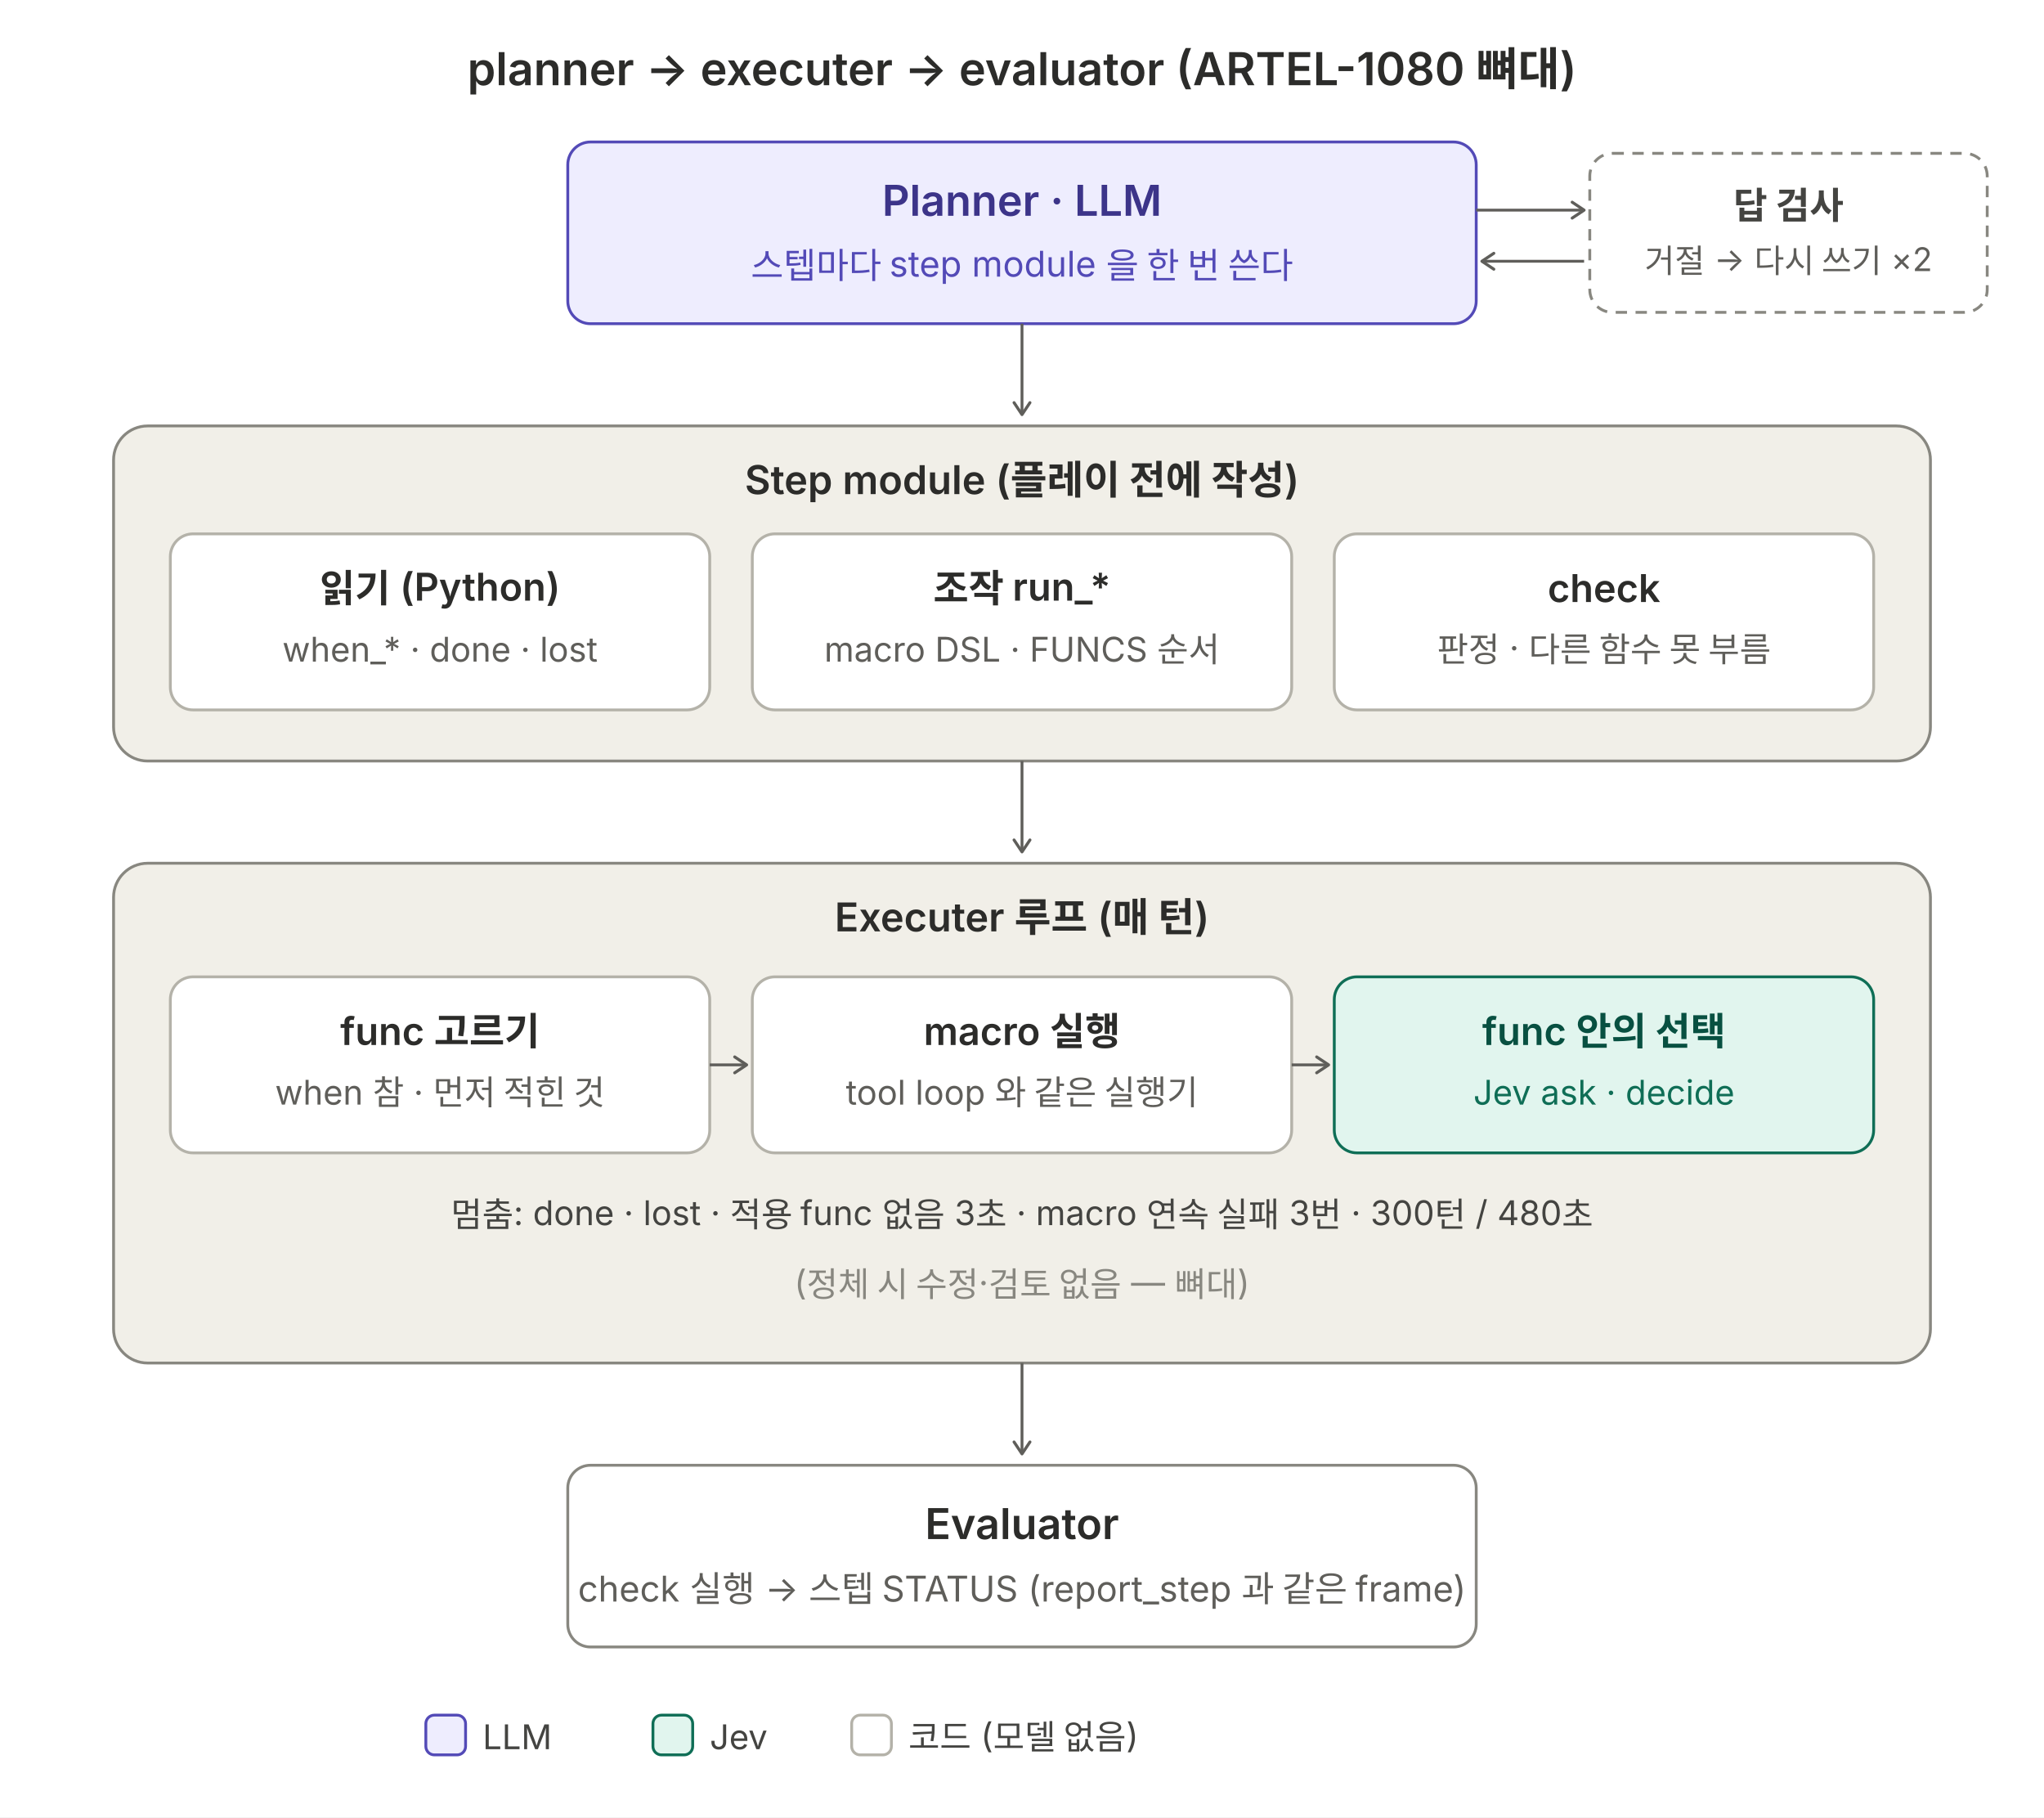
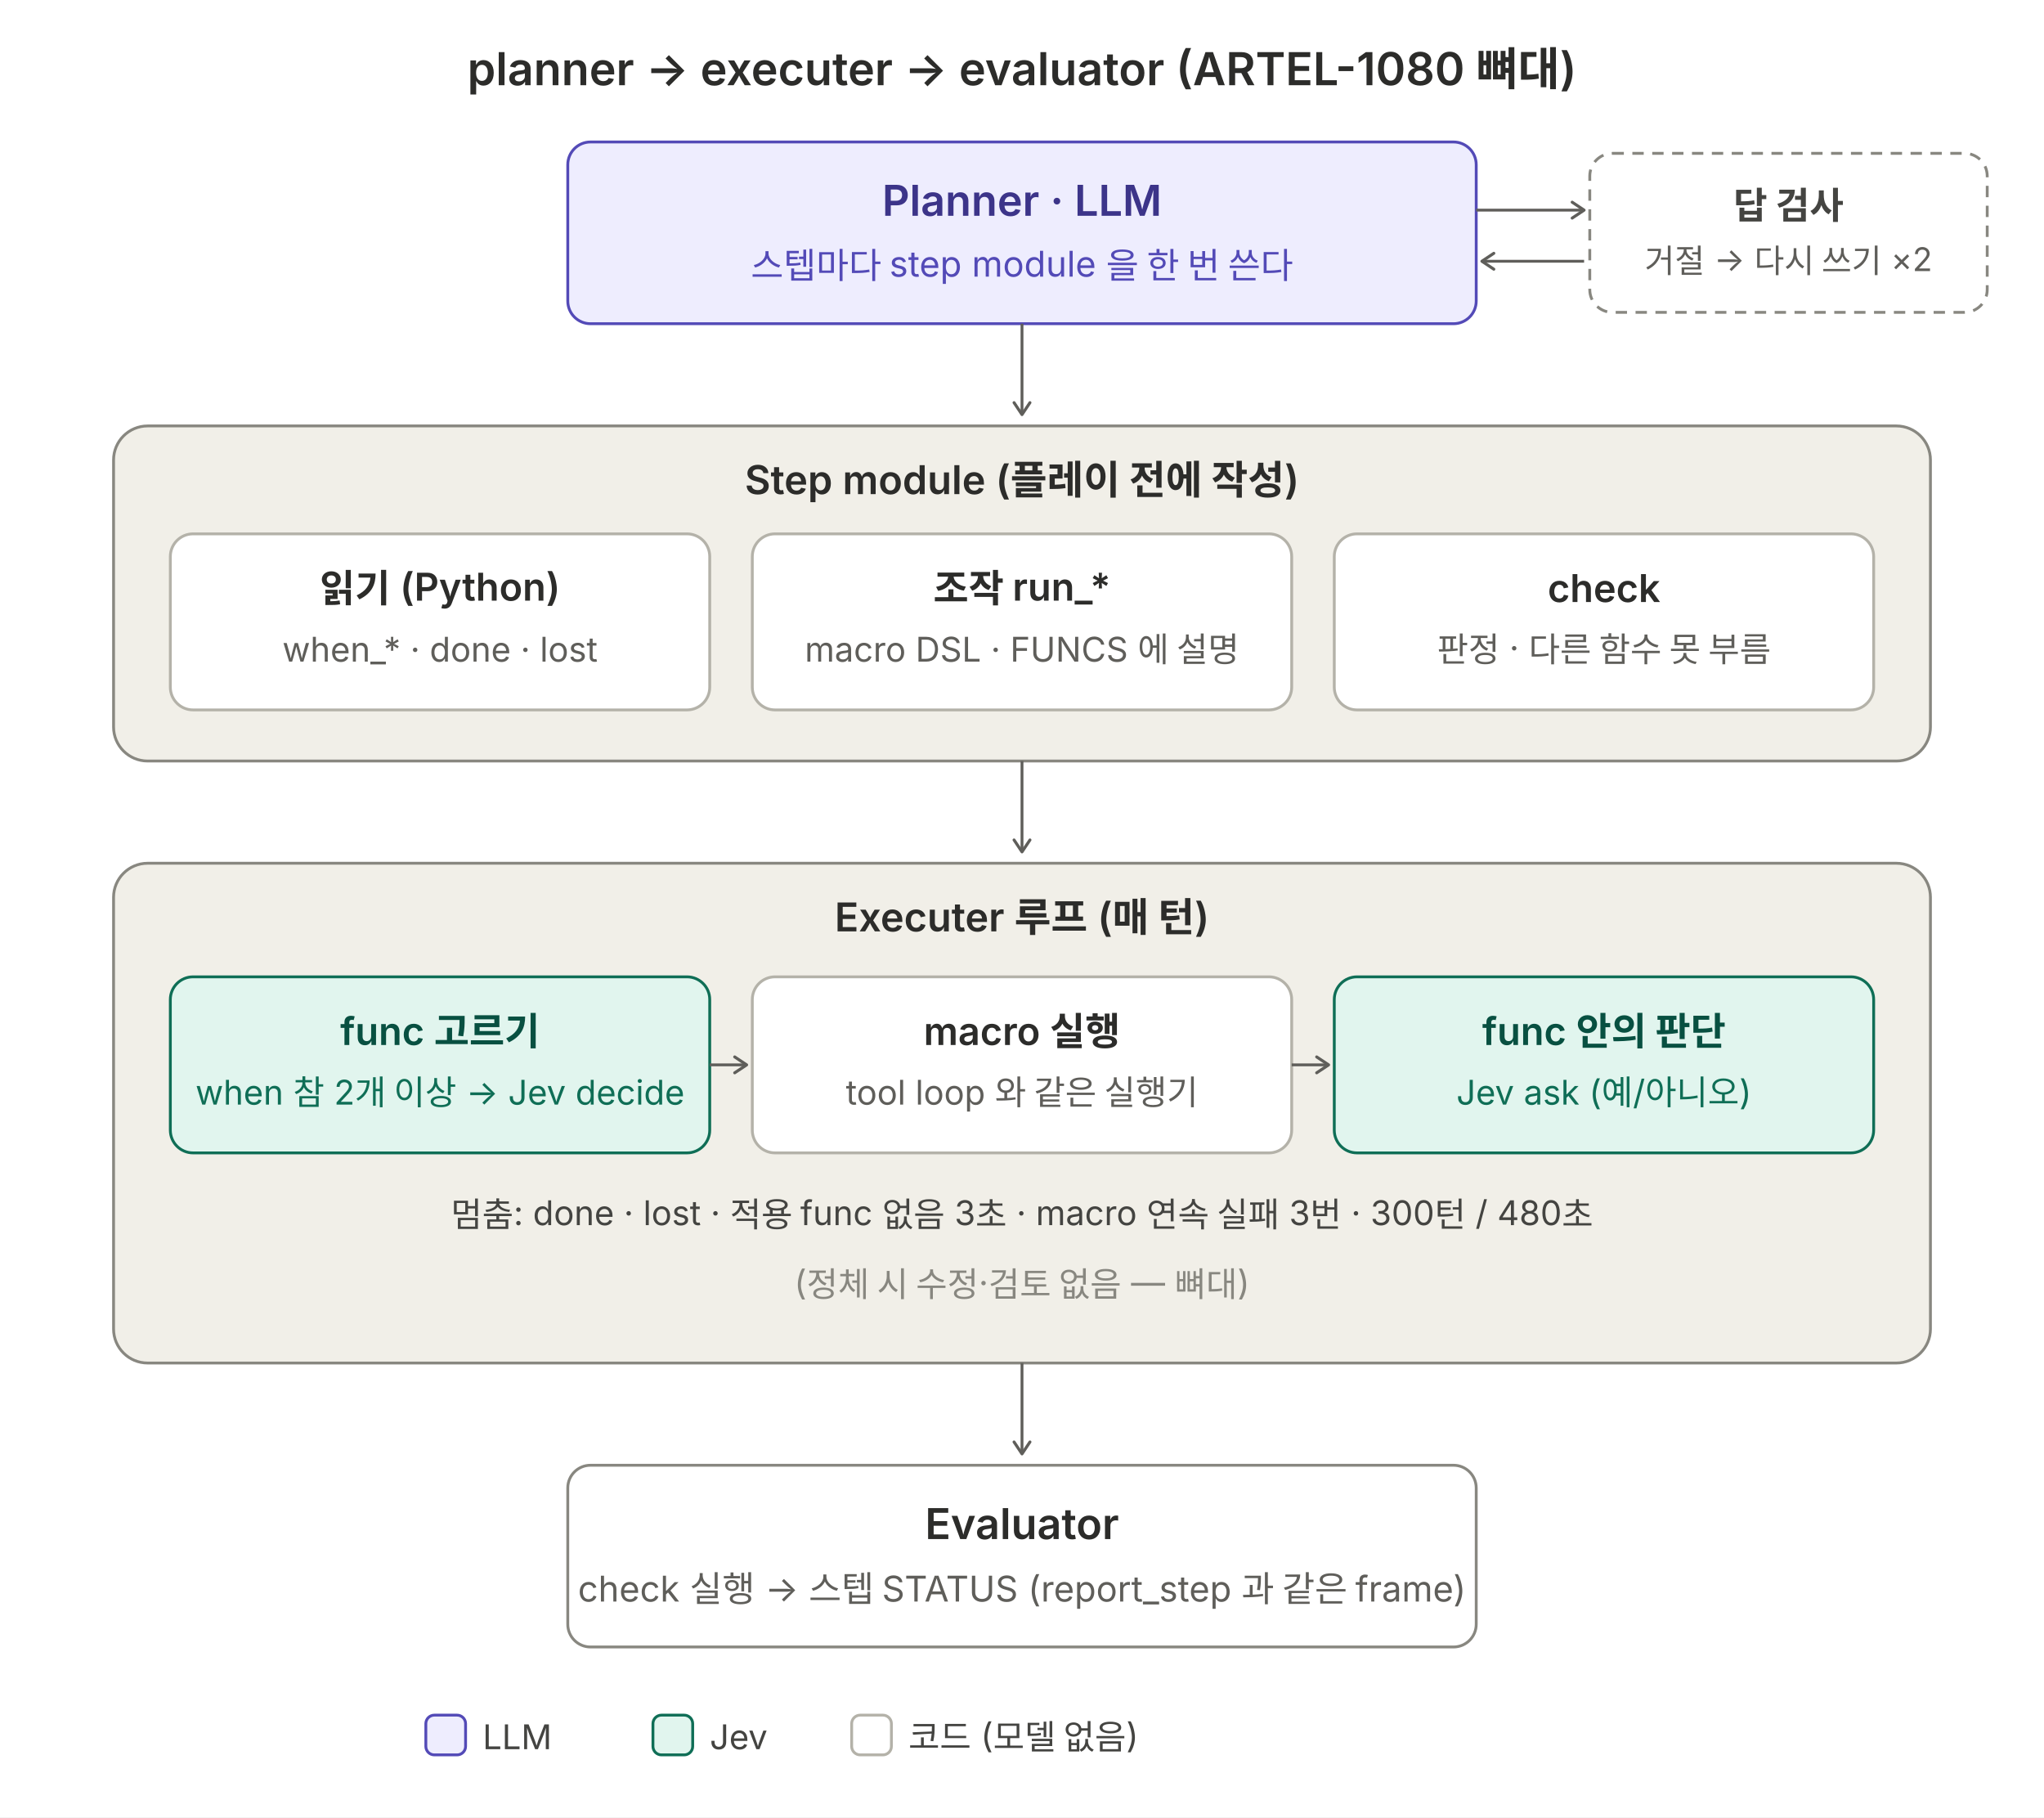
<svg xmlns="http://www.w3.org/2000/svg" width="720" height="640" viewBox="0 0 720 640" font-family="-apple-system, 'Apple SD Gothic Neo', 'Noto Sans KR', sans-serif">
  <defs>
    <marker id="a" viewBox="0 0 10 10" refX="8" refY="5" markerWidth="7" markerHeight="7" orient="auto-start-reverse">
      <path d="M2 1L8 5L2 9" fill="none" stroke="#5F5E5A" stroke-width="1.5" stroke-linecap="round" stroke-linejoin="round" />
    </marker>
  </defs>
  <rect width="720" height="640" fill="#FFFFFF" />
  <text x="360" y="30" text-anchor="middle" font-size="16" font-weight="600" fill="#2C2C2A">planner → executer → evaluator (ARTEL-1080 뼈대)</text>
  <g>
    <rect x="200" y="50" width="320" height="64" rx="8" fill="#EEEDFE" stroke="#534AB7" />
    <text x="360" y="76" text-anchor="middle" font-size="15" font-weight="600" fill="#3C3489">Planner · LLM</text>
    <text x="360" y="98" text-anchor="middle" font-size="12.5" fill="#534AB7">스텝마다 step module 을 한 번 쓴다</text>
  </g>
  <g>
    <rect x="560" y="54" width="140" height="56" rx="8" fill="#FFFFFF" stroke="#888780" stroke-dasharray="4 3" />
    <text x="630" y="77" text-anchor="middle" font-size="13" font-weight="600" fill="#444441">답 검사</text>
    <text x="630" y="96" text-anchor="middle" font-size="11.5" fill="#5F5E5A">거절 → 다시 쓰기 ×2</text>
  </g>
  <path d="M520 74 L558 74" stroke="#5F5E5A" fill="none" marker-end="url(#a)" />
  <path d="M558 92 L522 92" stroke="#5F5E5A" fill="none" marker-end="url(#a)" />
  <path d="M360 114 L360 146" stroke="#5F5E5A" fill="none" marker-end="url(#a)" />
  <rect x="40" y="150" width="640" height="118" rx="12" fill="#F1EFE8" stroke="#888780" />
  <text x="360" y="174" text-anchor="middle" font-size="14" font-weight="600" fill="#2C2C2A">Step module (플레이 전에 작성)</text>
  <g>
    <rect x="60" y="188" width="190" height="62" rx="8" fill="#FFFFFF" stroke="#B4B2A9" />
    <text x="155" y="212" text-anchor="middle" font-size="13.5" font-weight="600" fill="#2C2C2A">읽기 (Python)</text>
    <text x="155" y="233" text-anchor="middle" font-size="12" fill="#5F5E5A">when_* · done · lost</text>
  </g>
  <g>
    <rect x="265" y="188" width="190" height="62" rx="8" fill="#FFFFFF" stroke="#B4B2A9" />
    <text x="360" y="212" text-anchor="middle" font-size="13.5" font-weight="600" fill="#2C2C2A">조작 run_*</text>
-     <text x="360" y="233" text-anchor="middle" font-size="12" fill="#5F5E5A">macro DSL · FUNCS 순서</text>
+     <text x="360" y="233" text-anchor="middle" font-size="12" fill="#5F5E5A">macro DSL · FUNCS 에 설명</text>
  </g>
  <g>
    <rect x="470" y="188" width="190" height="62" rx="8" fill="#FFFFFF" stroke="#B4B2A9" />
    <text x="565" y="212" text-anchor="middle" font-size="13.5" font-weight="600" fill="#2C2C2A">check</text>
    <text x="565" y="233" text-anchor="middle" font-size="12" fill="#5F5E5A">판정 · 다른 함수 못 부름</text>
  </g>
  <path d="M360 268 L360 300" stroke="#5F5E5A" fill="none" marker-end="url(#a)" />
  <rect x="40" y="304" width="640" height="176" rx="12" fill="#F1EFE8" stroke="#888780" />
  <text x="360" y="328" text-anchor="middle" font-size="14" font-weight="600" fill="#2C2C2A">Executer 루프 (매 턴)</text>
  <g>
-     <rect x="60" y="344" width="190" height="62" rx="8" fill="#FFFFFF" stroke="#B4B2A9" />
-     <text x="155" y="368" text-anchor="middle" font-size="13.5" font-weight="600" fill="#2C2C2A">func 고르기</text>
-     <text x="155" y="389" text-anchor="middle" font-size="12" fill="#5F5E5A">when 참 · 먼저 적힌 것</text>
+     <rect x="60" y="344" width="190" height="62" rx="8" fill="#E1F5EE" stroke="#0F6E56" />
+     <text x="155" y="368" text-anchor="middle" font-size="13.5" font-weight="600" fill="#085041">func 고르기</text>
+     <text x="155" y="389" text-anchor="middle" font-size="12" fill="#0F6E56">when 참 2개 이상 → Jev decide</text>
  </g>
  <path d="M250 375 L263 375" stroke="#5F5E5A" fill="none" marker-end="url(#a)" />
  <g>
    <rect x="265" y="344" width="190" height="62" rx="8" fill="#FFFFFF" stroke="#B4B2A9" />
    <text x="360" y="368" text-anchor="middle" font-size="13.5" font-weight="600" fill="#2C2C2A">macro 실행</text>
    <text x="360" y="389" text-anchor="middle" font-size="12" fill="#5F5E5A">tool loop 와 같은 실행기</text>
  </g>
  <path d="M455 375 L468 375" stroke="#5F5E5A" fill="none" marker-end="url(#a)" />
  <g>
    <rect x="470" y="344" width="190" height="62" rx="8" fill="#E1F5EE" stroke="#0F6E56" />
-     <text x="565" y="368" text-anchor="middle" font-size="13.5" font-weight="600" fill="#085041">func 안의 선택</text>
-     <text x="565" y="389" text-anchor="middle" font-size="12" fill="#0F6E56">Jev ask · decide</text>
+     <text x="565" y="368" text-anchor="middle" font-size="13.5" font-weight="600" fill="#085041">func 안의 판단</text>
+     <text x="565" y="389" text-anchor="middle" font-size="12" fill="#0F6E56">Jev ask (예/아니오)</text>
  </g>
  <text x="360" y="432" text-anchor="middle" font-size="12" fill="#444441">멈춤: done · lost · 적용 func 없음 3초 · macro 연속 실패 3번 · 300턴 / 480초</text>
  <text x="360" y="456" text-anchor="middle" font-size="12" fill="#888780">(정체 시 수정·검토 없음 — 뼈대)</text>
  <path d="M360 480 L360 512" stroke="#5F5E5A" fill="none" marker-end="url(#a)" />
  <g>
    <rect x="200" y="516" width="320" height="64" rx="8" fill="#FFFFFF" stroke="#888780" />
    <text x="360" y="542" text-anchor="middle" font-size="15" font-weight="600" fill="#2C2C2A">Evaluator</text>
    <text x="360" y="564" text-anchor="middle" font-size="12.5" fill="#5F5E5A">check 실행 → 스텝 STATUS (report_step 과 같은 frame)</text>
  </g>
  <rect x="150" y="604" width="14" height="14" rx="3" fill="#EEEDFE" stroke="#534AB7" />
  <text x="170" y="616" font-size="12" fill="#444441">LLM</text>
  <rect x="230" y="604" width="14" height="14" rx="3" fill="#E1F5EE" stroke="#0F6E56" />
  <text x="250" y="616" font-size="12" fill="#444441">Jev</text>
  <rect x="300" y="604" width="14" height="14" rx="3" fill="#FFFFFF" stroke="#B4B2A9" />
  <text x="320" y="616" font-size="12" fill="#444441">코드 (모델 없음)</text>
</svg>
